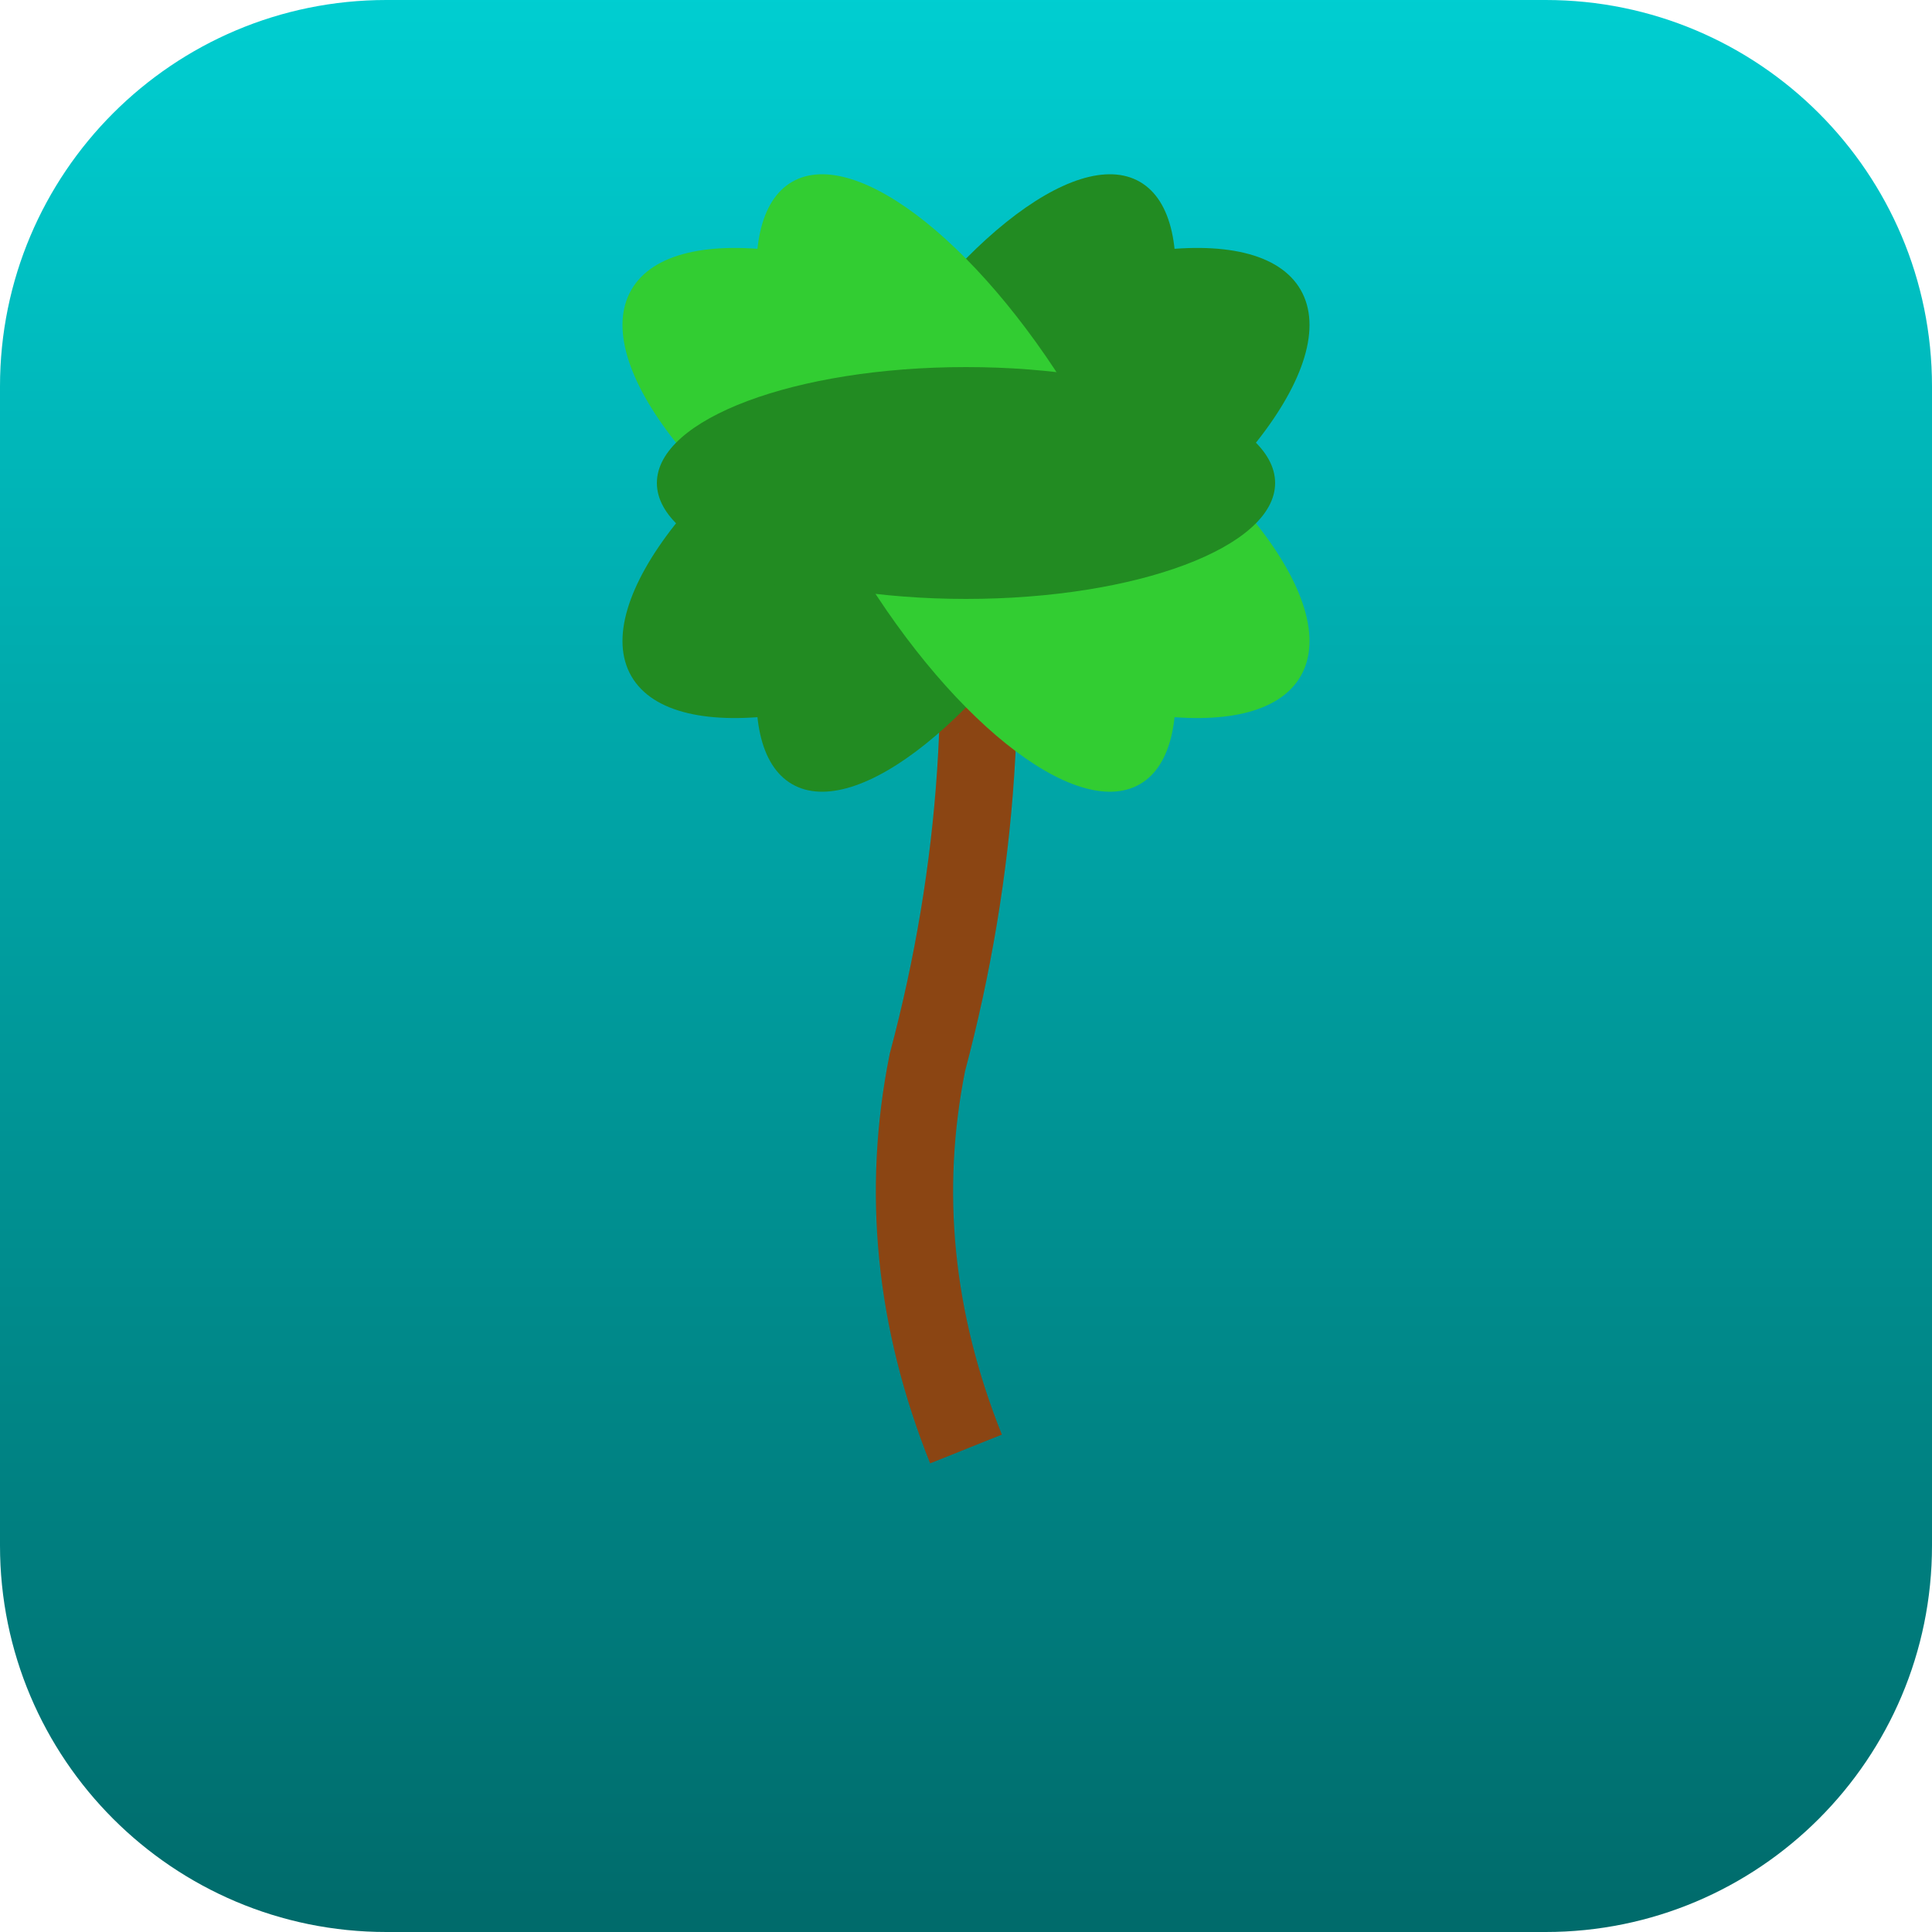
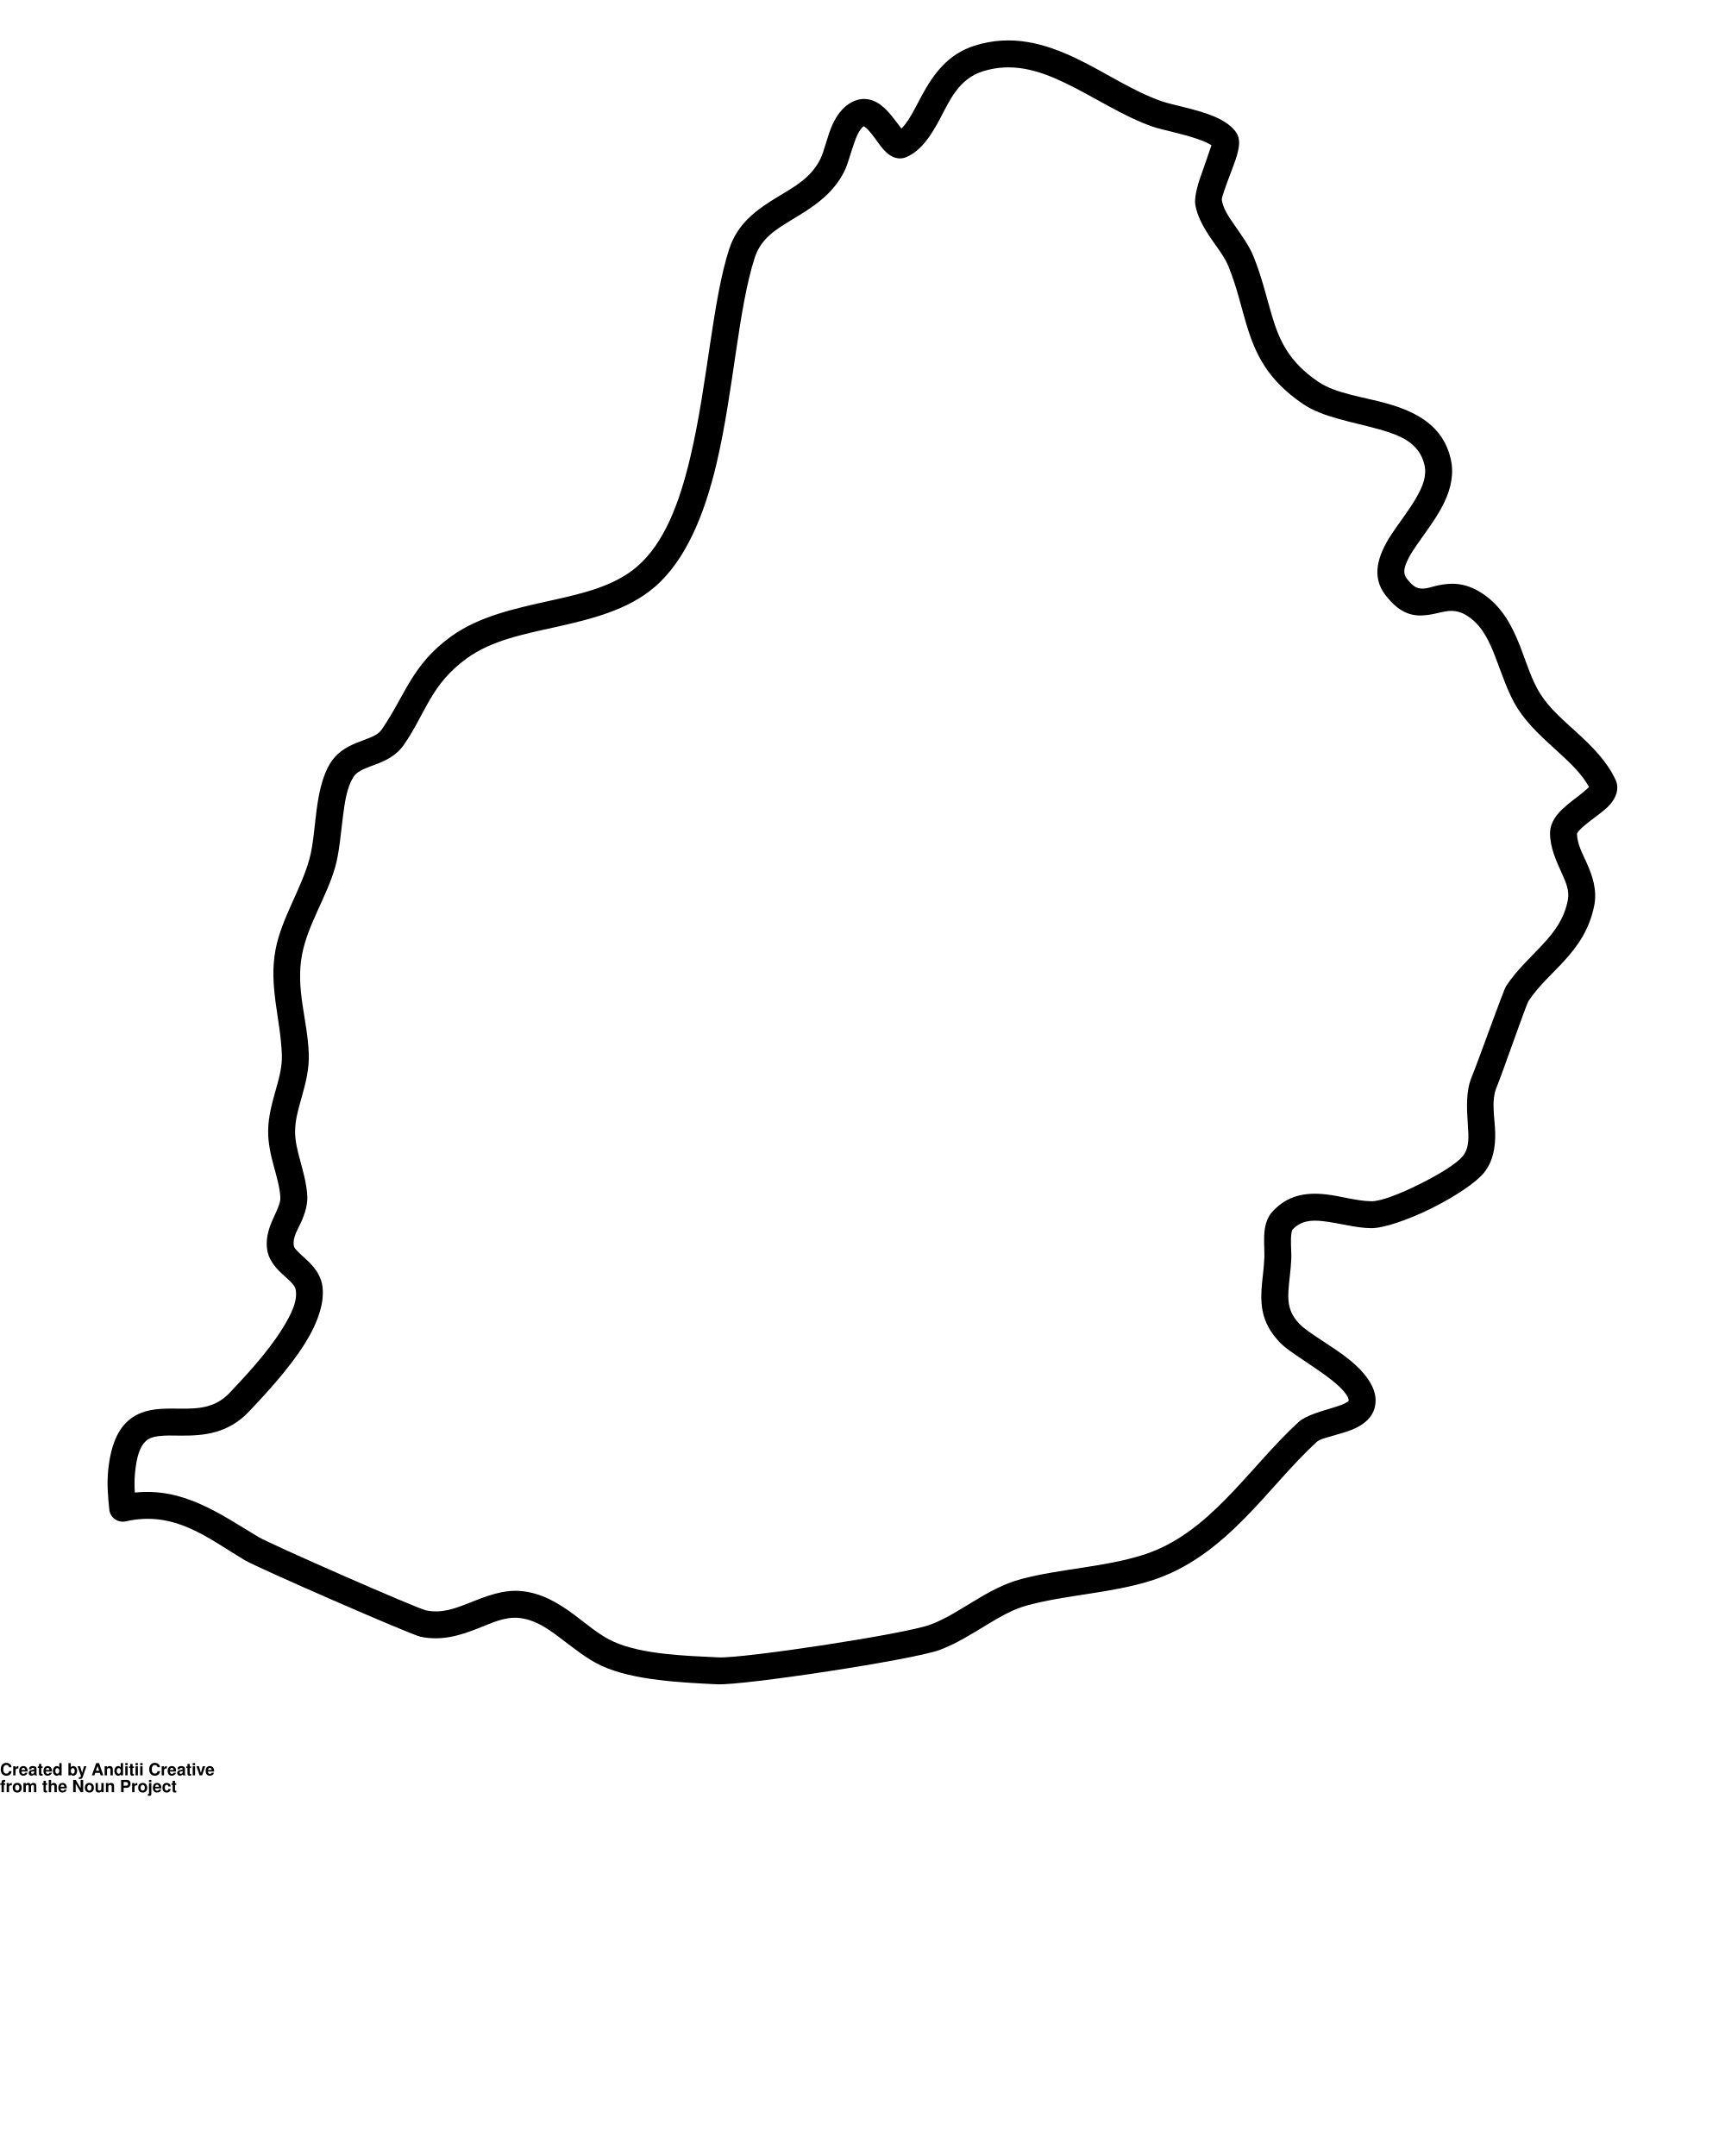
- <svg xmlns="http://www.w3.org/2000/svg" viewBox="0 0 100 100">
-   <defs>
-     <linearGradient id="water" x1="0%" y1="0%" x2="0%" y2="100%">
-       <stop offset="0%" style="stop-color:#00CED1" />
-       <stop offset="100%" style="stop-color:#006A6A" />
-     </linearGradient>
-   </defs>
-   <rect width="100" height="100" fill="url(#water)" rx="20" />
-   <path d="M50 25 Q52 40 48 55 Q46 65 50 75" stroke="#8B4513" stroke-width="4" fill="none" />
-   <ellipse cx="50" cy="25" rx="20" ry="8" fill="#228B22" transform="rotate(-30 50 25)" />
-   <ellipse cx="50" cy="25" rx="20" ry="8" fill="#32CD32" transform="rotate(30 50 25)" />
-   <ellipse cx="50" cy="25" rx="18" ry="7" fill="#228B22" transform="rotate(-60 50 25)" />
-   <ellipse cx="50" cy="25" rx="18" ry="7" fill="#32CD32" transform="rotate(60 50 25)" />
-   <ellipse cx="50" cy="25" rx="16" ry="6" fill="#228B22" transform="rotate(0 50 25)" />
+ <svg xmlns="http://www.w3.org/2000/svg" viewBox="0 0 512 640" version="1.1" xml:space="preserve" style="" x="0px" y="0px" fill-rule="evenodd" clip-rule="evenodd" stroke-linejoin="round" stroke-miterlimit="2">
+   <g transform="matrix(1,0,0,1,-1686,-1124)">
+     <g transform="matrix(1.04353,0,0,1.04353,-87.9708,-60.5933)">
+       <g>
+         <path d="M1956.35,1171.73C1955.79,1171 1955.07,1170.08 1954.52,1169.33C1953.02,1167.33 1951.3,1165.42 1949.52,1164.4C1947.6,1163.31 1945.58,1163 1943.46,1163.72C1940.51,1164.72 1938.32,1167.24 1936.81,1170.51C1935.28,1173.83 1934.48,1178.01 1933.3,1180.42C1930.62,1185.85 1925.74,1188.4 1921.2,1191.16C1915.28,1194.76 1909.8,1198.61 1907.38,1206.01C1902.61,1220.61 1901.22,1244.52 1896.32,1265.21C1893.29,1278.06 1888.98,1289.67 1881.12,1296.4C1874.55,1302.02 1865.57,1304.02 1856.55,1306.03C1846.37,1308.29 1836.11,1310.53 1828.23,1316.26C1817.01,1324.42 1815.44,1332.67 1808.53,1342.71C1807.7,1343.91 1806.46,1344.5 1805.18,1345.03C1803.89,1345.57 1802.54,1346.02 1801.23,1346.56C1798.31,1347.76 1795.66,1349.4 1793.84,1352.39C1792.01,1355.4 1790.96,1359.4 1790.29,1363.71C1789.44,1369.2 1789.2,1375.23 1787.94,1379.7C1785.5,1388.36 1780.05,1396.43 1778.36,1405.24C1776.35,1415.75 1779.78,1424.88 1780.14,1435.29C1780.25,1438.68 1779.35,1441.85 1778.46,1445.01C1777.38,1448.87 1776.29,1452.72 1776.24,1456.78C1776.19,1460.35 1776.99,1463.76 1777.91,1467.16C1778.67,1469.97 1779.51,1472.76 1779.71,1475.65C1779.78,1476.63 1779.48,1477.56 1779.13,1478.49C1778.58,1479.91 1777.86,1481.32 1777.26,1482.74C1776.17,1485.37 1775.5,1488.07 1776,1490.91C1776.42,1493.34 1777.97,1495.43 1780,1497.35C1780.97,1498.26 1782.04,1499.15 1782.94,1500.13C1783.43,1500.66 1783.89,1501.2 1784.04,1501.89C1784.74,1505.15 1782.79,1509.11 1780.28,1513.15C1775.76,1520.42 1768.83,1527.6 1765.34,1531.33C1762.26,1534.63 1758.76,1535.53 1755.37,1535.79C1752.6,1536 1749.88,1535.83 1747.35,1535.88C1743.15,1535.96 1739.44,1536.71 1736.51,1539.25C1733.75,1541.65 1731.49,1545.82 1730.74,1553.46C1730.37,1557.26 1730.66,1560.84 1731.06,1564.61C1731.17,1565.7 1731.75,1566.69 1732.64,1567.32C1733.53,1567.96 1734.65,1568.19 1735.72,1567.95C1749.64,1564.8 1758.93,1572.6 1769.56,1578.98C1773.14,1581.13 1816.8,1600.18 1819.54,1600.76C1825.62,1602.06 1830.93,1600.37 1836.05,1598.35C1839.91,1596.83 1843.59,1595 1847.66,1595.43C1851.89,1595.88 1855.31,1598.14 1858.63,1600.61C1862.72,1603.64 1866.65,1607.01 1871.14,1609.07C1880.17,1613.22 1894.13,1613.82 1903.97,1614.3C1911.36,1614.66 1959.64,1607.35 1967.26,1604.52C1971.92,1602.78 1976.23,1600.06 1980.56,1597.43C1984.37,1595.12 1988.2,1592.87 1992.46,1591.76C2003.89,1588.76 2015.96,1588.39 2027.27,1584.85C2038.02,1581.48 2046.45,1574.73 2054.02,1567.04C2061.12,1559.84 2067.44,1551.82 2074.46,1545.38C2075.25,1544.66 2076.6,1544.32 2078.03,1543.9C2080.19,1543.25 2082.56,1542.67 2084.54,1541.86C2088.71,1540.17 2091.34,1537.43 2091.23,1533.28C2091.12,1529.53 2088.16,1525.49 2083.77,1521.96C2078.86,1518.01 2072.23,1514.48 2069.67,1511.87C2066.63,1508.78 2066.25,1505.81 2066.43,1502.53C2066.59,1499.65 2067.12,1496.57 2067.26,1493.13C2067.31,1491.8 2067.12,1489.72 2067.16,1487.69C2067.18,1487.08 2067.21,1486.47 2067.3,1485.91C2067.35,1485.62 2067.5,1485.16 2067.53,1485.06C2069.95,1482.34 2073.03,1482.2 2076.21,1482.55C2080.77,1483.04 2085.57,1484.51 2089.96,1484.55C2093.49,1484.59 2100.53,1482.18 2107.18,1478.88C2113.78,1475.6 2119.97,1471.47 2122.15,1468.67C2124.68,1465.43 2125.32,1461.57 2125.25,1457.43C2125.16,1453.1 2123.99,1448.41 2125.69,1444.37C2127.25,1440.65 2134.02,1421 2134.74,1419.92C2137.62,1415.56 2141.44,1412.28 2144.79,1408.62C2148.72,1404.32 2152.08,1399.57 2153.42,1392.77C2154.29,1388.34 2152.95,1384.39 2151.21,1380.5C2150.03,1377.86 2148.57,1375.26 2148.51,1372.3C2148.59,1372.18 2148.84,1371.77 2149.04,1371.53C2149.51,1370.99 2150.1,1370.46 2150.73,1369.93C2152.77,1368.22 2155.23,1366.58 2156.9,1365.06C2159.87,1362.34 2160.58,1359.38 2159.51,1357.06C2157.09,1351.81 2152.94,1347.63 2148.53,1343.61C2144.77,1340.16 2140.81,1336.83 2138.14,1332.66C2135.57,1328.63 2134.16,1323.68 2132.34,1319.02C2130.15,1313.43 2127.41,1308.23 2122.54,1304.66C2117.23,1300.76 2112.99,1300.91 2109.18,1301.66C2107.12,1302.06 2105.29,1302.99 2103.35,1302.46C2102.29,1302.17 2101.3,1301.32 2100.11,1299.78C2099.13,1298.52 2099.29,1297.16 2099.82,1295.73C2100.72,1293.27 2102.57,1290.71 2104.49,1288.01C2106.76,1284.82 2109.14,1281.5 2110.77,1278.08C2112.7,1274.05 2113.58,1269.87 2112.58,1265.63C2110.41,1256.42 2103.13,1252.42 2094.5,1249.97C2087.67,1248.04 2079.96,1247.2 2074.88,1243.75C2066.58,1238.11 2063.87,1232.03 2061.79,1225.13C2060.22,1219.9 2058.99,1214.26 2056.47,1208.04C2055.25,1205.02 2053.06,1202.05 2051,1199.07C2049.44,1196.82 2047.91,1194.58 2047.51,1192.17C2047.41,1191.52 2047.84,1190.51 2048.23,1189.31C2049.17,1186.42 2050.63,1182.97 2051.51,1180.3C2052.1,1178.48 2052.42,1176.91 2052.42,1175.85C2052.43,1174.66 2052.11,1173.73 2051.7,1173.05C2050.62,1171.28 2048.38,1169.62 2045.43,1168.36C2040.51,1166.26 2033.34,1165.01 2030.43,1164C2022.22,1161.15 2014.38,1155.78 2006.25,1151.87C1997.12,1147.48 1987.67,1144.87 1977.23,1148.15C1969.49,1150.57 1965.4,1156.4 1962.17,1162.35C1960.83,1164.81 1959.65,1167.26 1958.29,1169.33C1957.69,1170.23 1957.07,1171.07 1956.35,1171.73ZM2044.54,1176.49C2043.99,1178.11 2042.57,1182.33 2041.56,1185.12C2040.34,1188.51 2039.66,1191.67 2039.95,1193.41C2040.52,1196.87 2042.46,1200.2 2044.69,1203.43C2046.42,1205.93 2048.34,1208.37 2049.37,1210.91C2051.78,1216.88 2052.95,1222.31 2054.45,1227.33C2056.99,1235.79 2060.4,1243.18 2070.57,1250.09C2076.25,1253.95 2084.78,1255.18 2092.41,1257.35C2098.25,1259.01 2103.65,1261.15 2105.12,1267.39C2105.86,1270.52 2104.63,1273.53 2102.97,1276.47C2100.86,1280.22 2097.94,1283.82 2095.71,1287.24C2091.66,1293.45 2090.05,1299.31 2094.04,1304.47C2098.43,1310.15 2102.31,1310.63 2106.17,1310.1C2107.51,1309.92 2108.86,1309.56 2110.27,1309.26C2112.47,1308.79 2114.91,1308.56 2118.01,1310.84C2121.68,1313.53 2123.55,1317.59 2125.2,1321.81C2127.2,1326.95 2128.85,1332.35 2131.68,1336.79C2134.7,1341.51 2139.09,1345.36 2143.36,1349.26C2146.65,1352.28 2149.88,1355.31 2151.95,1359.07C2151.18,1359.76 2149.78,1360.99 2148.67,1361.82C2146.59,1363.38 2144.46,1365.05 2143.06,1366.73C2141.59,1368.5 2140.84,1370.38 2140.85,1372.2C2140.86,1376.3 2142.58,1379.98 2144.21,1383.63C2145.31,1386.08 2146.45,1388.5 2145.9,1391.29C2144.86,1396.53 2142.16,1400.13 2139.13,1403.44C2135.52,1407.39 2131.46,1410.98 2128.34,1415.7C2127.59,1416.83 2120.27,1437.49 2118.62,1441.4C2116.81,1445.71 2117.19,1450.58 2117.48,1455.29C2117.68,1458.44 2117.99,1461.54 2116.1,1463.96C2114.33,1466.23 2109.14,1469.34 2103.77,1472.01C2098.43,1474.66 2092.88,1476.92 2090.04,1476.89C2085.89,1476.85 2081.35,1475.4 2077.04,1474.93C2071.36,1474.31 2066.03,1475.14 2061.71,1480.06C2060.72,1481.19 2060.04,1482.8 2059.73,1484.69C2059.3,1487.4 2059.67,1490.88 2059.6,1492.83C2059.47,1496.22 2058.94,1499.26 2058.78,1502.1C2058.48,1507.43 2059.26,1512.21 2064.19,1517.24C2066.89,1519.99 2073.8,1523.79 2078.97,1527.94C2080.39,1529.08 2081.66,1530.24 2082.56,1531.43C2083.1,1532.13 2083.55,1532.78 2083.56,1533.49C2083.57,1533.87 2083.19,1533.98 2082.87,1534.17C2082.05,1534.66 2081.04,1535.02 2079.97,1535.35C2075.97,1536.61 2071.49,1537.71 2069.29,1539.73C2062.17,1546.25 2055.75,1554.37 2048.56,1561.66C2041.86,1568.46 2034.48,1574.55 2024.98,1577.53C2013.78,1581.04 2001.83,1581.37 1990.51,1584.34C1985.54,1585.64 1981.03,1588.18 1976.59,1590.88C1972.67,1593.26 1968.8,1595.76 1964.59,1597.33C1957.34,1600.03 1911.38,1606.99 1904.35,1606.64C1895.37,1606.2 1882.58,1605.89 1874.34,1602.1C1870.32,1600.26 1866.86,1597.16 1863.2,1594.45C1858.77,1591.17 1854.11,1588.4 1848.47,1587.8C1843.17,1587.24 1838.27,1589.23 1833.24,1591.22C1829.47,1592.71 1825.6,1594.22 1821.13,1593.27C1818.52,1592.71 1776.92,1574.46 1773.51,1572.41C1762.32,1565.69 1752.18,1558.31 1738.32,1559.76L1738.32,1559.76C1738.2,1557.92 1738.19,1556.1 1738.37,1554.21C1738.83,1549.53 1739.74,1546.73 1741.39,1545.17C1742.38,1544.24 1743.61,1543.9 1744.95,1543.72C1746.94,1543.44 1749.14,1543.54 1751.43,1543.56C1757.9,1543.6 1764.88,1543.04 1770.94,1536.56C1774.65,1532.6 1781.98,1524.93 1786.79,1517.2C1790.5,1511.22 1792.57,1505.11 1791.54,1500.29C1790.99,1497.74 1789.38,1495.63 1787.4,1493.75C1786.41,1492.8 1785.33,1491.92 1784.46,1490.97C1784.05,1490.53 1783.64,1490.13 1783.55,1489.6C1783.13,1487.19 1784.62,1485.08 1785.6,1482.87C1786.72,1480.35 1787.55,1477.79 1787.36,1475.12C1787.13,1471.73 1786.2,1468.45 1785.31,1465.16C1784.58,1462.45 1783.87,1459.73 1783.9,1456.88C1783.95,1453.49 1784.94,1450.3 1785.84,1447.09C1786.94,1443.17 1787.94,1439.23 1787.8,1435.02C1787.46,1425.2 1783.99,1416.61 1785.89,1406.68C1787.54,1398.09 1792.93,1390.24 1795.32,1381.79C1796.45,1377.79 1796.86,1372.64 1797.49,1367.63C1798.02,1363.4 1798.63,1359.27 1800.39,1356.37C1801.17,1355.08 1802.37,1354.43 1803.61,1353.88C1804.84,1353.33 1806.15,1352.89 1807.41,1352.4C1810.32,1351.26 1812.97,1349.77 1814.84,1347.06C1821.22,1337.8 1822.39,1329.99 1832.74,1322.46C1839.8,1317.32 1849.08,1315.54 1858.21,1313.51C1868.5,1311.22 1878.62,1308.63 1886.1,1302.23C1895.04,1294.58 1900.34,1281.58 1903.79,1266.98C1908.62,1246.5 1909.95,1222.83 1914.67,1208.39C1916.46,1202.92 1920.81,1200.37 1925.18,1197.71C1930.93,1194.22 1936.8,1190.67 1940.17,1183.81C1941.22,1181.69 1942.01,1178.29 1943.16,1175.19C1943.59,1174.04 1944.07,1172.93 1944.71,1172.04C1945,1171.65 1945.3,1171.29 1945.69,1171.08C1945.94,1171.26 1946.5,1171.68 1946.82,1172.02C1948.24,1173.53 1949.51,1175.55 1950.64,1176.96C1951.65,1178.23 1952.67,1179.14 1953.54,1179.6C1955.08,1180.42 1956.55,1180.42 1957.93,1179.8C1962.02,1177.94 1964.75,1173.83 1967.3,1169.02C1970.05,1163.86 1972.61,1157.63 1979.52,1155.46C1987.96,1152.82 1995.55,1155.23 2002.93,1158.78C2011.32,1162.81 2019.44,1168.31 2027.93,1171.24C2030.38,1172.09 2035.91,1173.11 2040.49,1174.68C2041.78,1175.12 2042.98,1175.6 2043.95,1176.15C2044.16,1176.27 2044.36,1176.38 2044.54,1176.49Z" />
+       </g>
+     </g>
+   </g>
+   <text x="0" y="527" fill="#000000" font-size="5px" font-weight="bold" font-family="'Helvetica Neue', Helvetica, Arial-Unicode, Arial, Sans-serif">Created by Anditii Creative</text>
+   <text x="0" y="532" fill="#000000" font-size="5px" font-weight="bold" font-family="'Helvetica Neue', Helvetica, Arial-Unicode, Arial, Sans-serif">from the Noun Project</text>
</svg>
